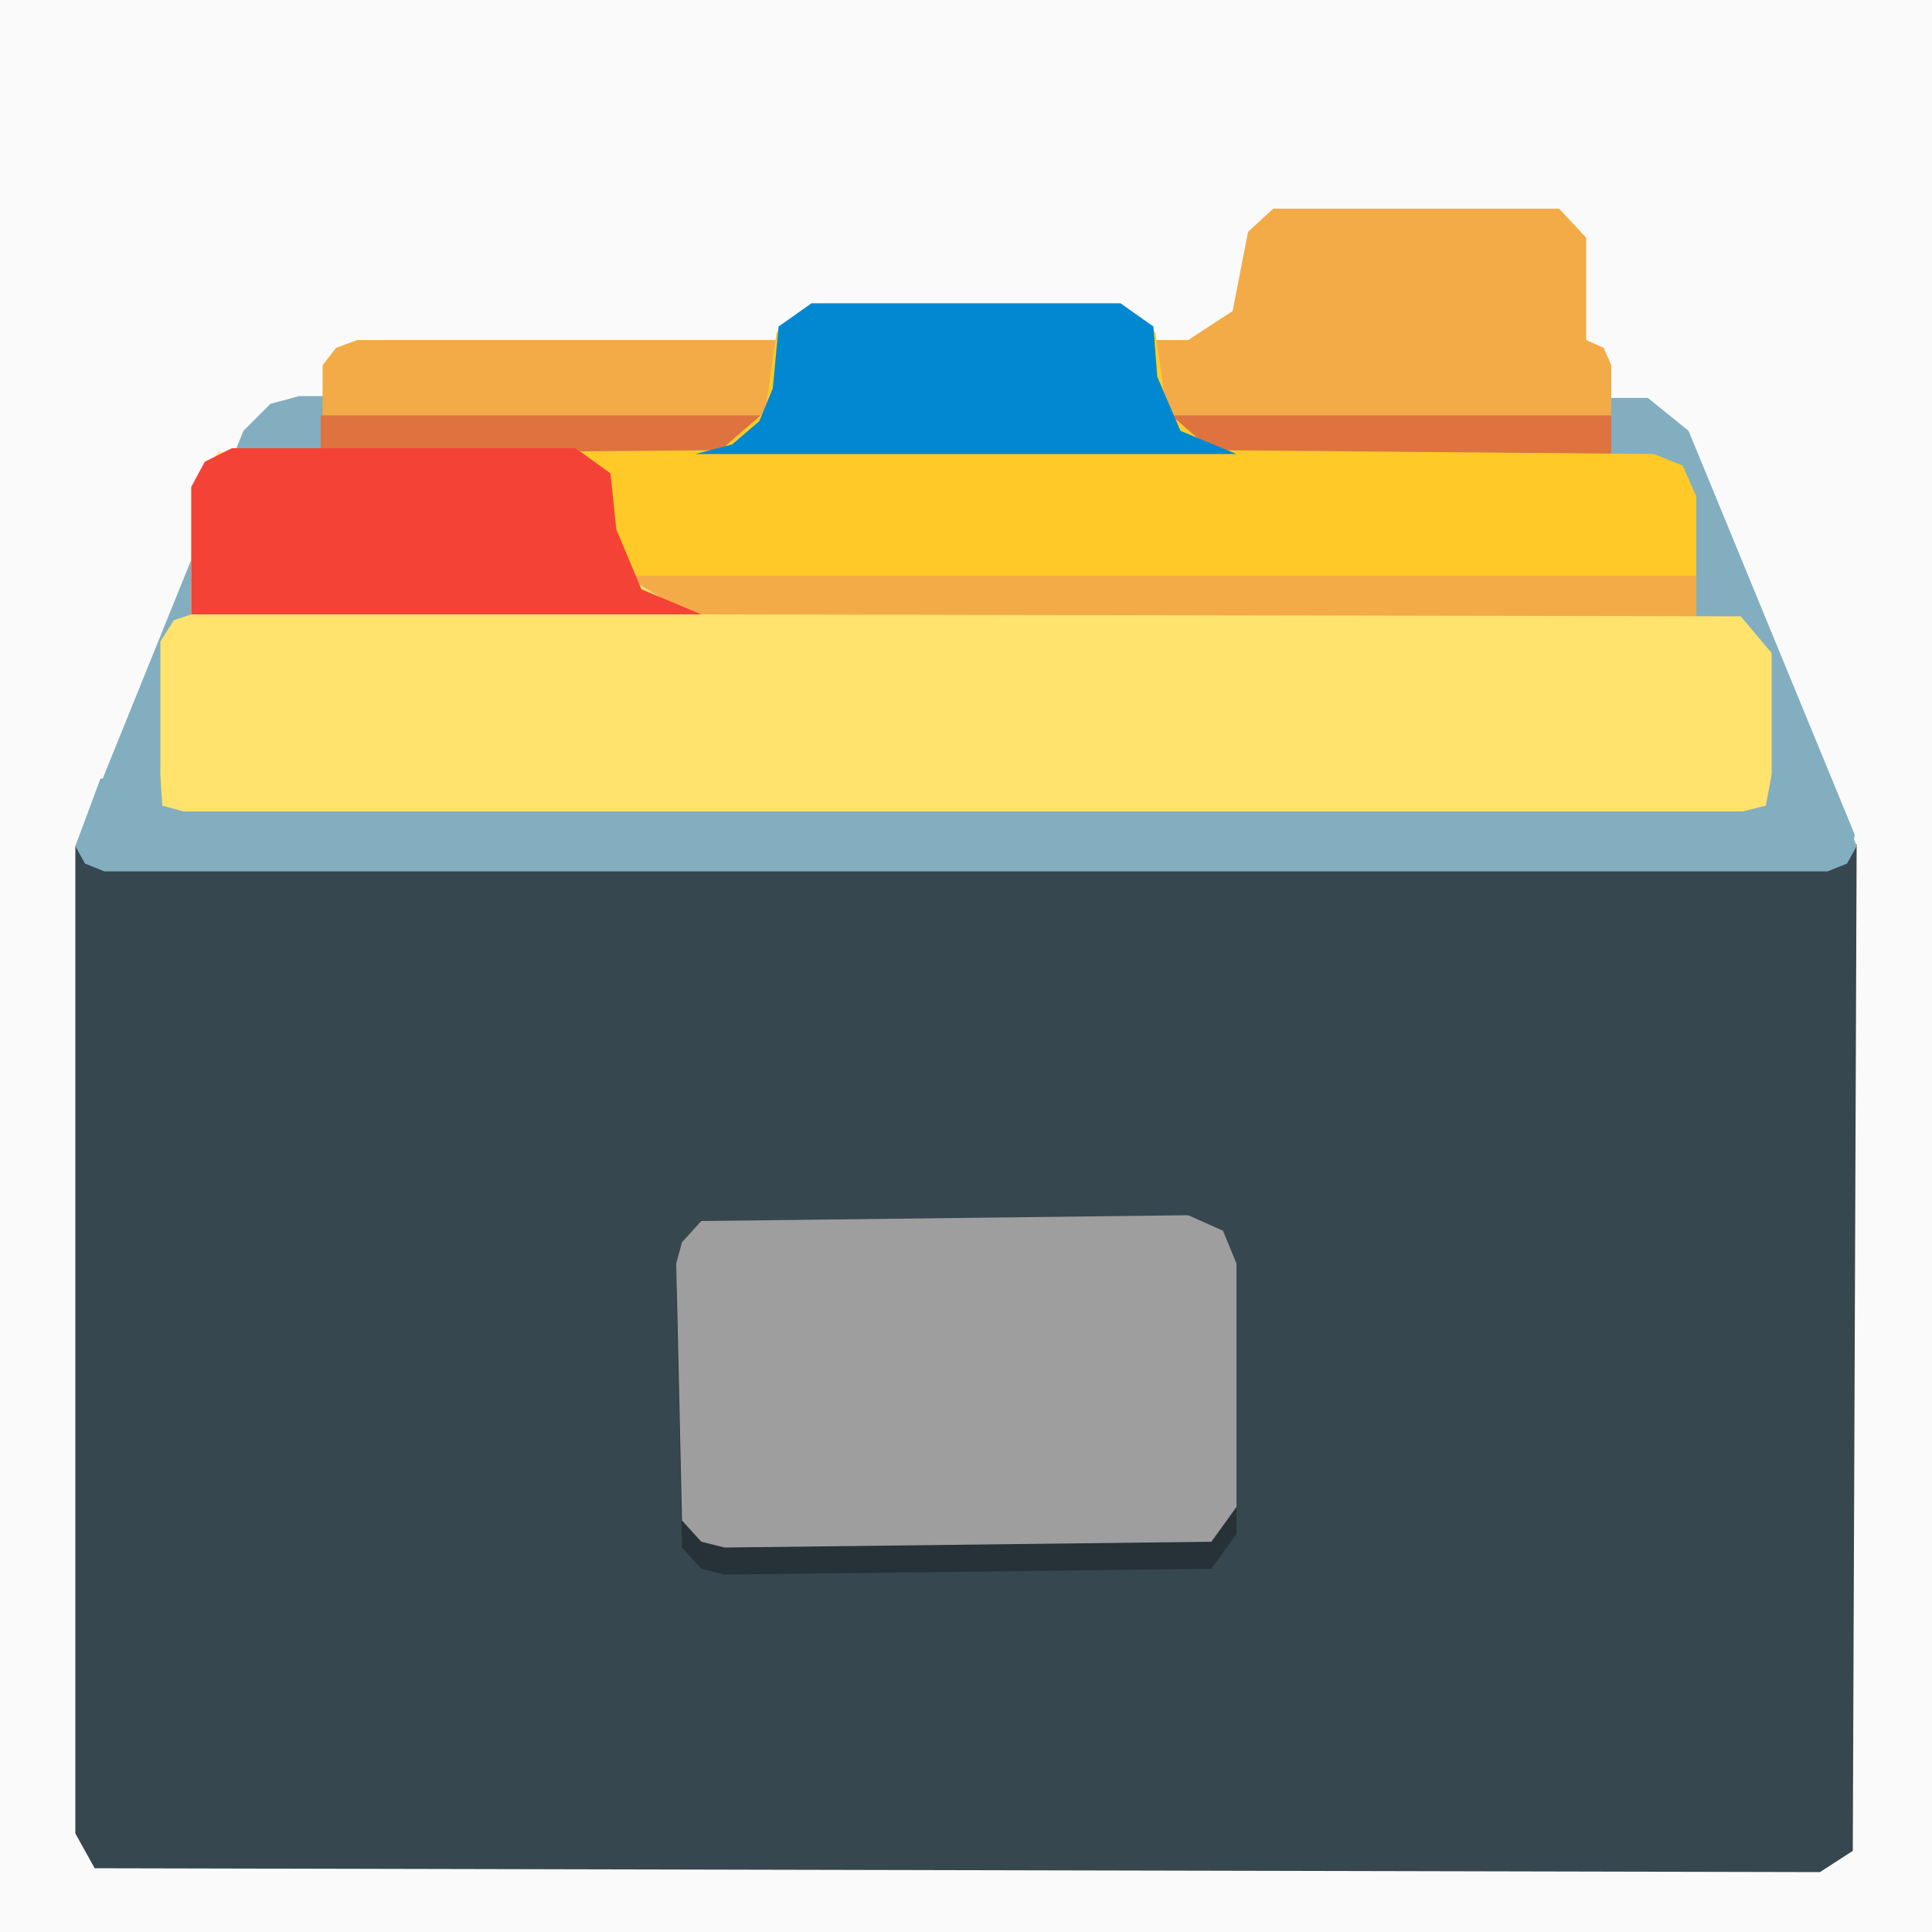
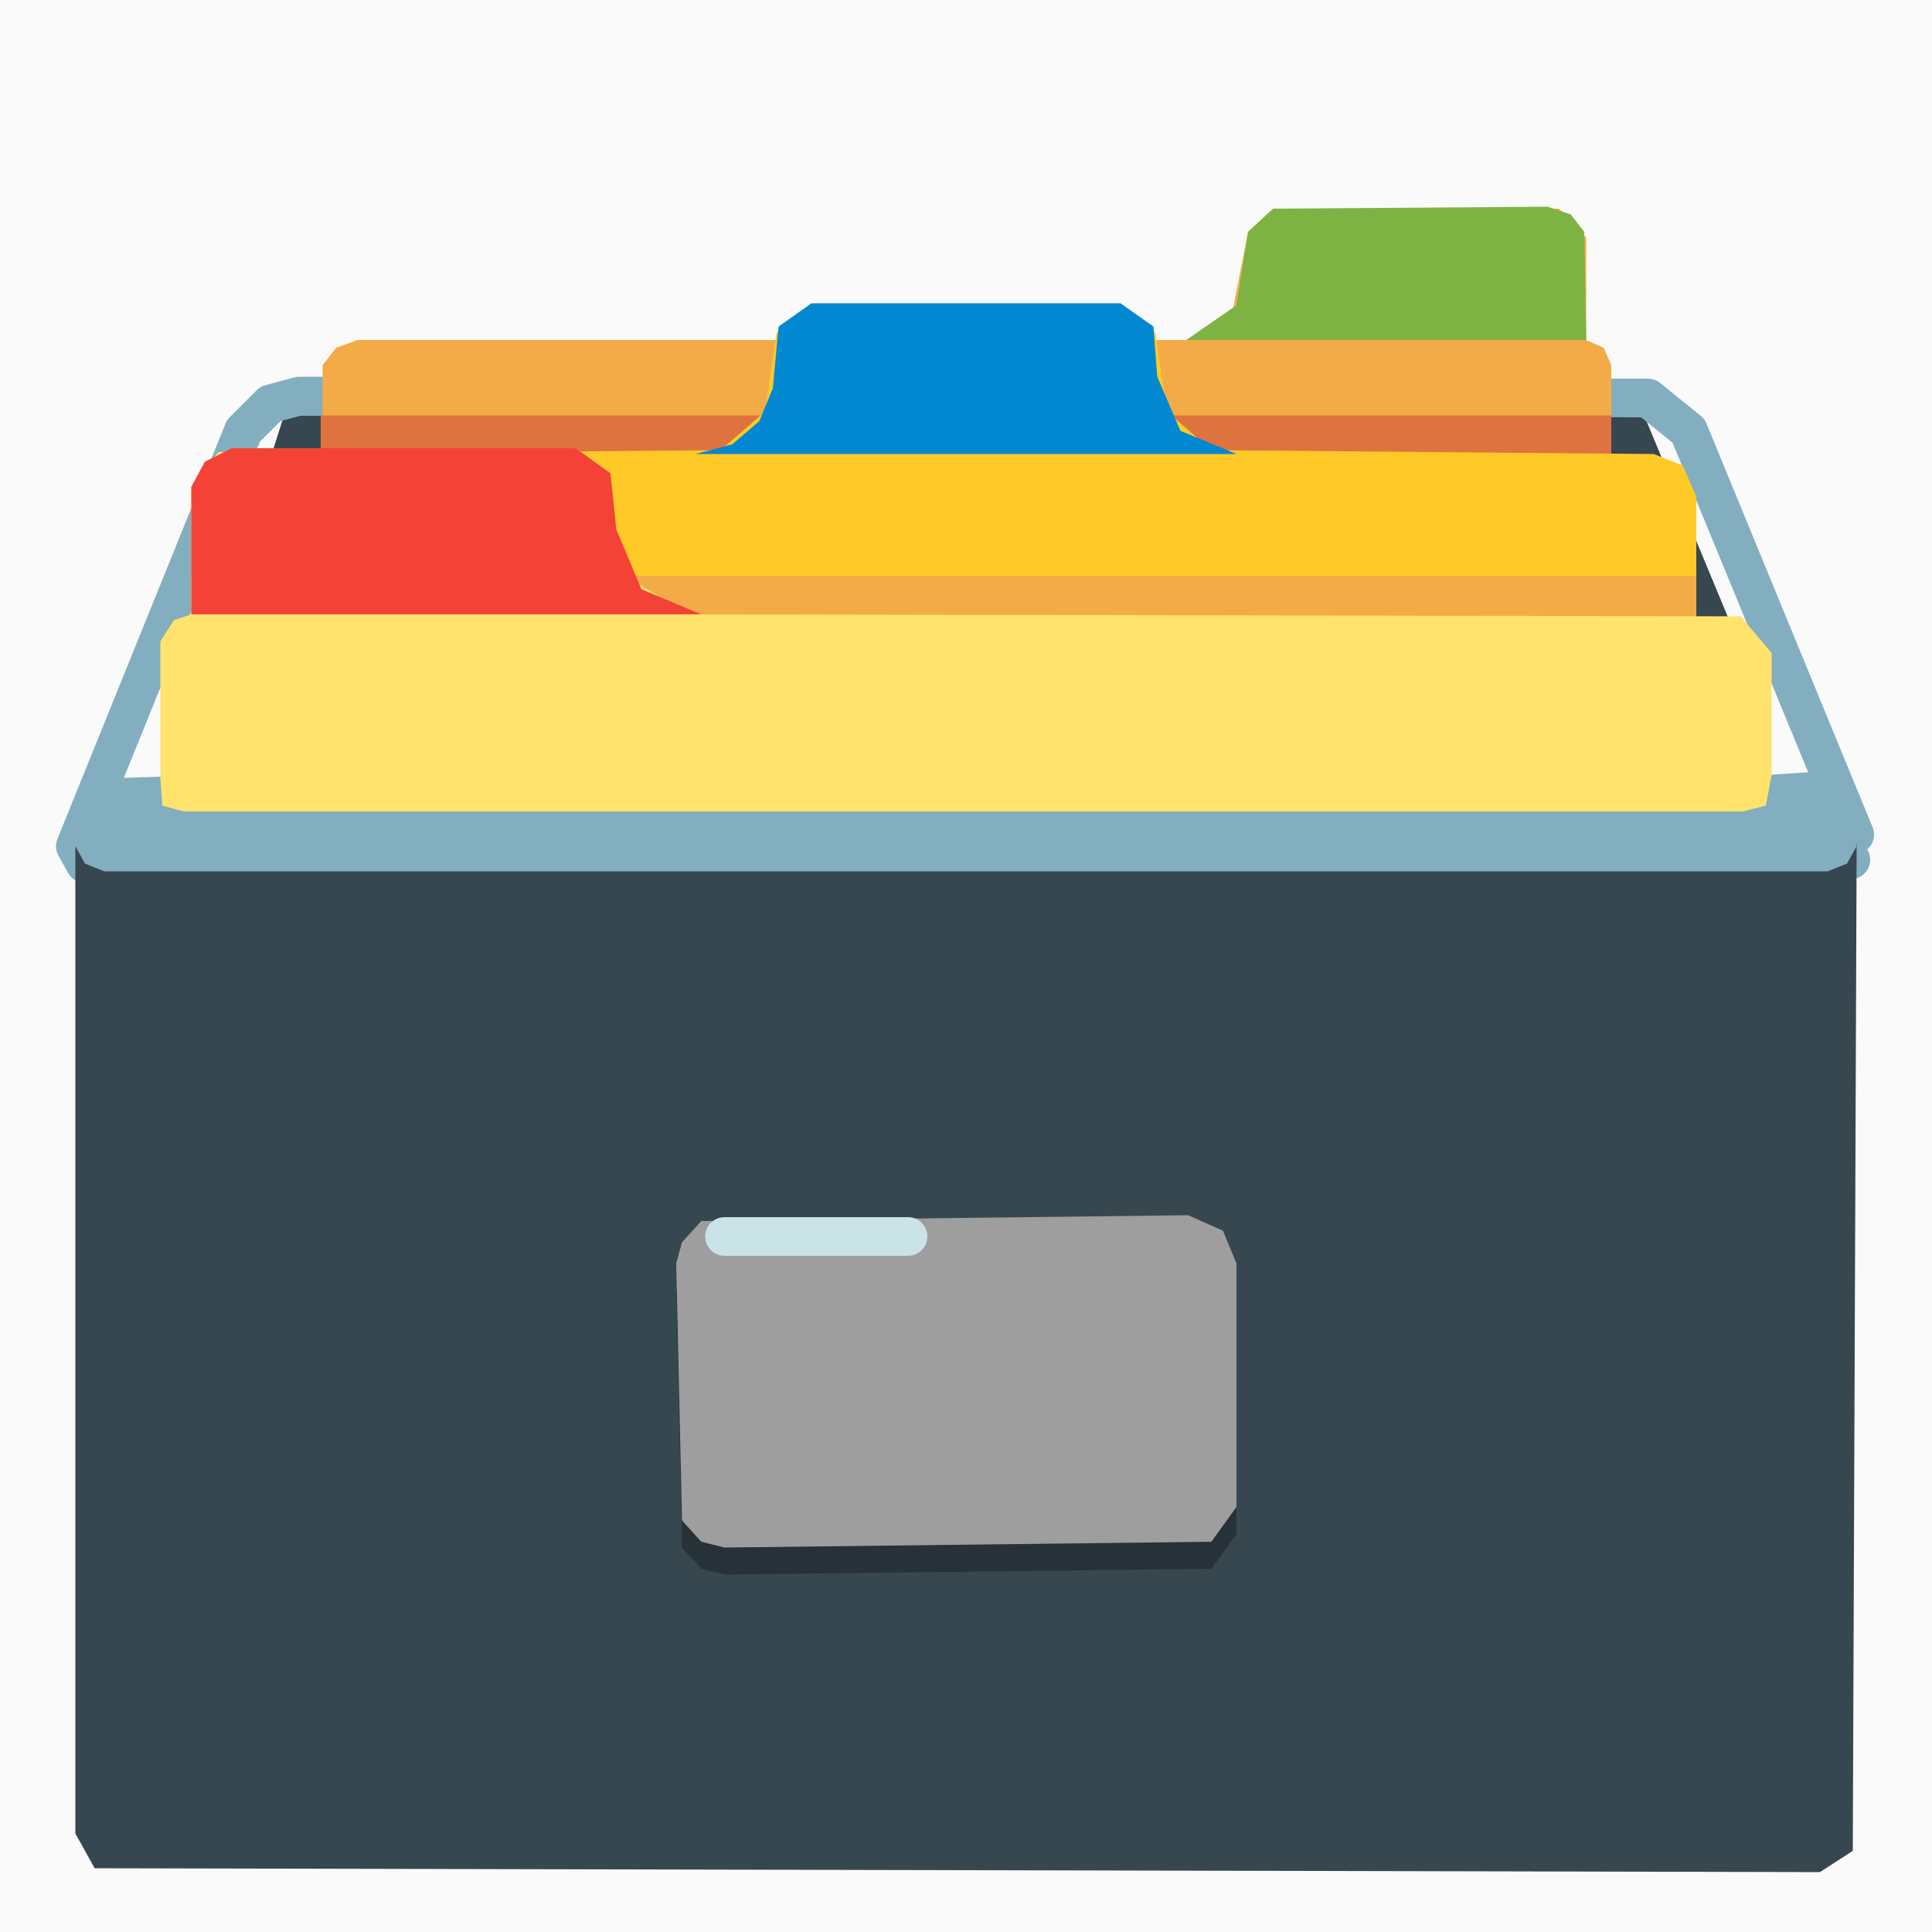
<svg xmlns="http://www.w3.org/2000/svg" viewBox="0 0 100 100" width="200" height="200">
  <rect width="100" height="100" fill="#fafafa" />
  <polygon points="91,35.7 10.2,35.7 14.7,21.5 85.1,21.5" fill="#37474F" />
-   <polygon points="96,43.2 87.4,22.3 85.3,20.6 15.5,20.5 14,20.9 12.6,22.3 3.9,43.8 4.4,44.7 5.4,45.1 94.6,45.1 95.8,44.5" fill="#82AEC0" />
+   <polyline points="96,43.2 87.4,22.3 85.3,20.6 15.5,20.5 14,20.9 12.6,22.3 3.9,43.8 4.4,44.7 5.4,45.1 94.6,45.1 95.8,44.5" fill="none" stroke="#82AEC0" stroke-width="2" stroke-linecap="round" stroke-linejoin="round" />
  <polygon points="3.9,43.8 3.9,94.9 4.9,96.7 94.2,96.9 95.9,95.8 96.1,43.7" fill="#37474F" />
  <polygon points="83.4,43.8 83.4,18.9 83,18 82.1,17.6 82.1,12.3 80.7,10.8 65.9,10.8 64.6,12 63.8,16.1 61.5,17.6 18.5,17.6 17.4,18 16.7,18.9 16.6,43.8" fill="#F3AB47" />
+   <polygon points="82.1,17.6 82,12 81.3,11.1 80.1,10.7 65.9,10.8 64.6,12 64,15.8 61.4,17.6" fill="#7CB342" />
  <rect x="16.6" y="21.5" width="66.8" height="4" fill="#DE7340" />
  <polygon points="87.8,43.7 87.8,25.7 87.1,24.1 85.6,23.5 62.7,23.3 60.4,21.3 59.8,17.2 58,15.7 42,15.7 40.2,17.2 39.6,21.3 37.3,23.3 14,23.5 12.9,24.1 12.2,25.3 12.2,43.7" fill="#FFCA28" />
  <polygon points="59.9,19.5 59.7,16.9 58,15.7 42,15.7 40.3,16.9 40,20.1 39.3,21.8 37.9,23 36,23.5 64,23.5 61.1,22.3" fill="#0288D1" />
  <rect x="9.9" y="29.8" width="77.9" height="4" fill="#F3AB47" />
  <polygon points="91.7,43.7 91.7,33.8 90.1,31.9 35.6,31.8 32.7,30 31.9,28.1 31.6,24.5 29.8,23.2 11.3,23.4 9.9,25.2 9.9,31.8 9,32.1 8.3,33.2 8.3,43.7" fill="#FFE36C" />
  <polygon points="31.9,27.4 31.6,24.5 29.8,23.2 12,23.2 10.6,23.9 9.9,25.2 9.9,31.8 36.3,31.8 33.2,30.5" fill="#F44336" />
  <polygon points="91.7,40.1 91.4,41.7 90.2,42 9.5,42 8.4,41.7 8.3,40.2 5.2,40.3 3.9,43.8 4.4,44.7 5.4,45.1 94.6,45.1 95.6,44.7 96.1,43.8 94.6,39.9" fill="#82AEC0" />
  <rect x="36.3" y="64.6" width="26.1" height="13.6" fill="#FAFAFA" />
-   <polygon points="60.2,67.5 59.1,72.4 60.3,78.4 38.4,78.1 39.8,72.9 38.7,67.5" fill="#263238" />
  <polygon points="61.5,64.4 36.3,64.6 35.3,65.7 35,66.8 35.3,80.1 36.3,81.2 37.5,81.5 62.7,81.2 64,79.4 64,66.8 63.3,65.1" fill="#263238" />
-   <polygon points="60.9,66.1 59.4,71.1 60.9,76.9 38.1,76.9 39.5,71.5 38.1,66" fill="#9E9E9E" />
  <polygon points="61.5,62.9 36.3,63.2 35.3,64.3 35,65.4 35.3,78.7 36.3,79.8 37.5,80.1 62.7,79.8 64,78 64,65.4 63.3,63.7" fill="#9E9E9E" />
+   <polyline points="37.5,64 47,64" fill="none" stroke="#C9E3E6" stroke-width="2" stroke-linecap="round" stroke-linejoin="round" />
</svg>
